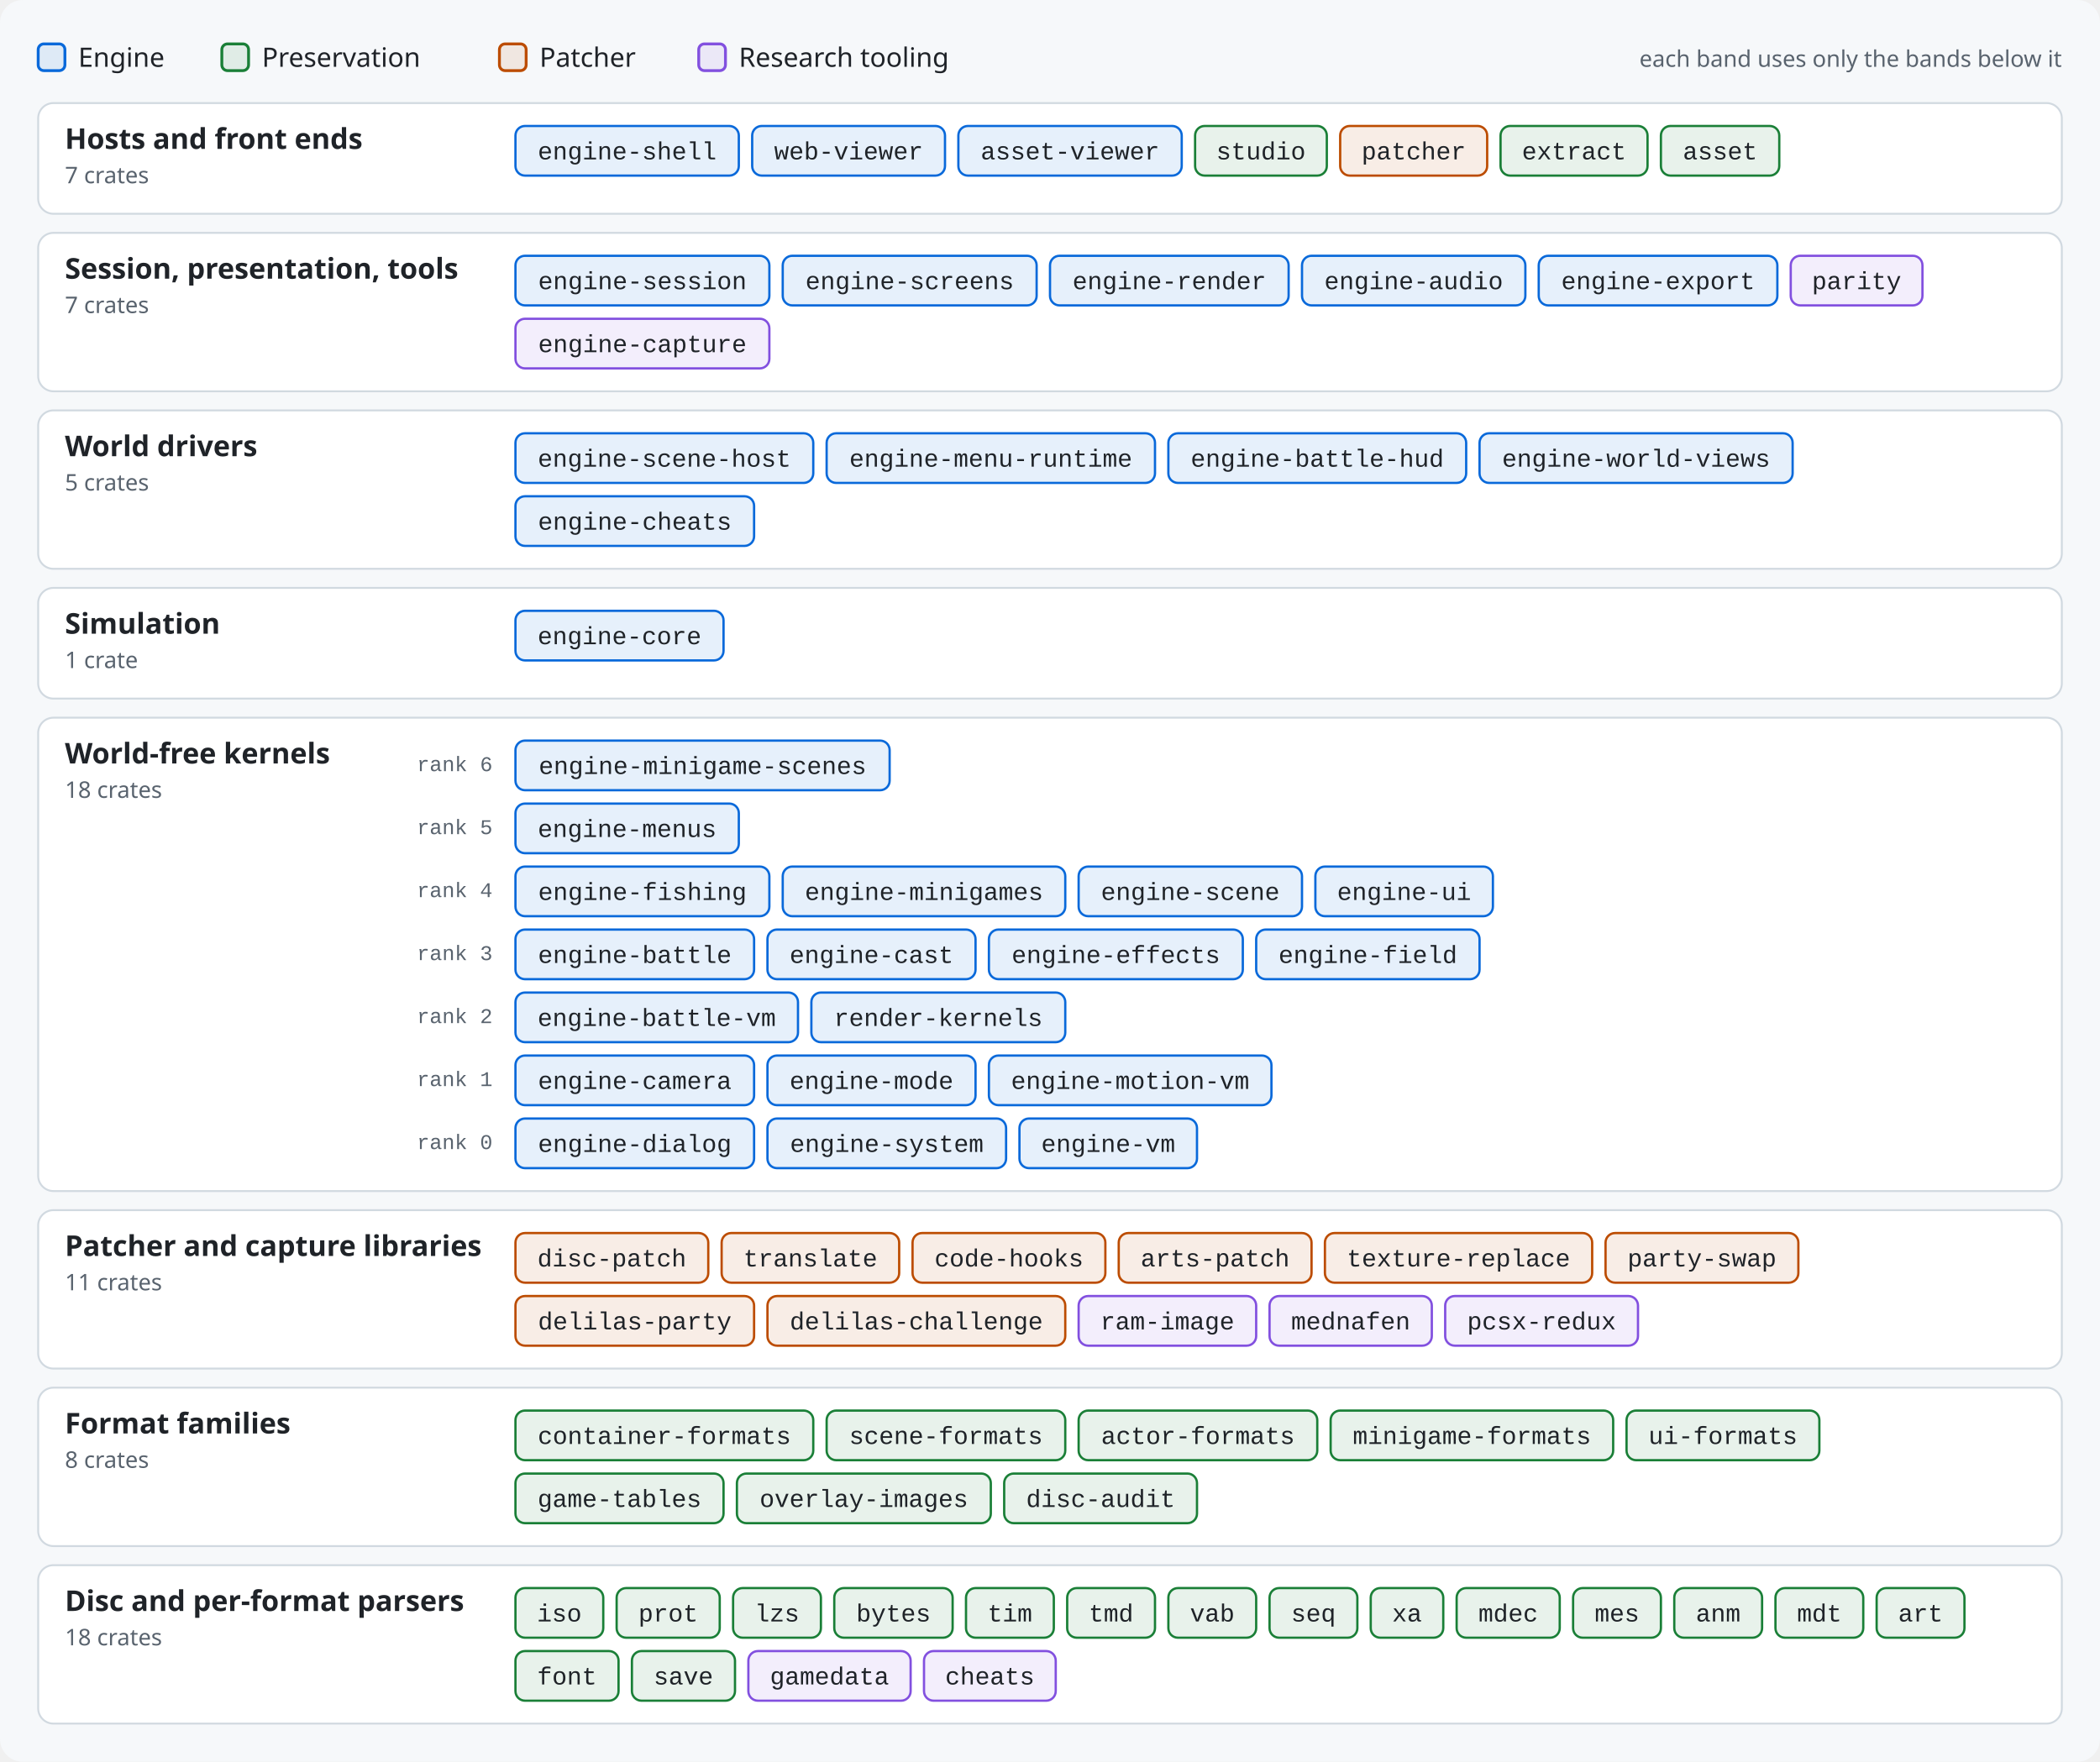
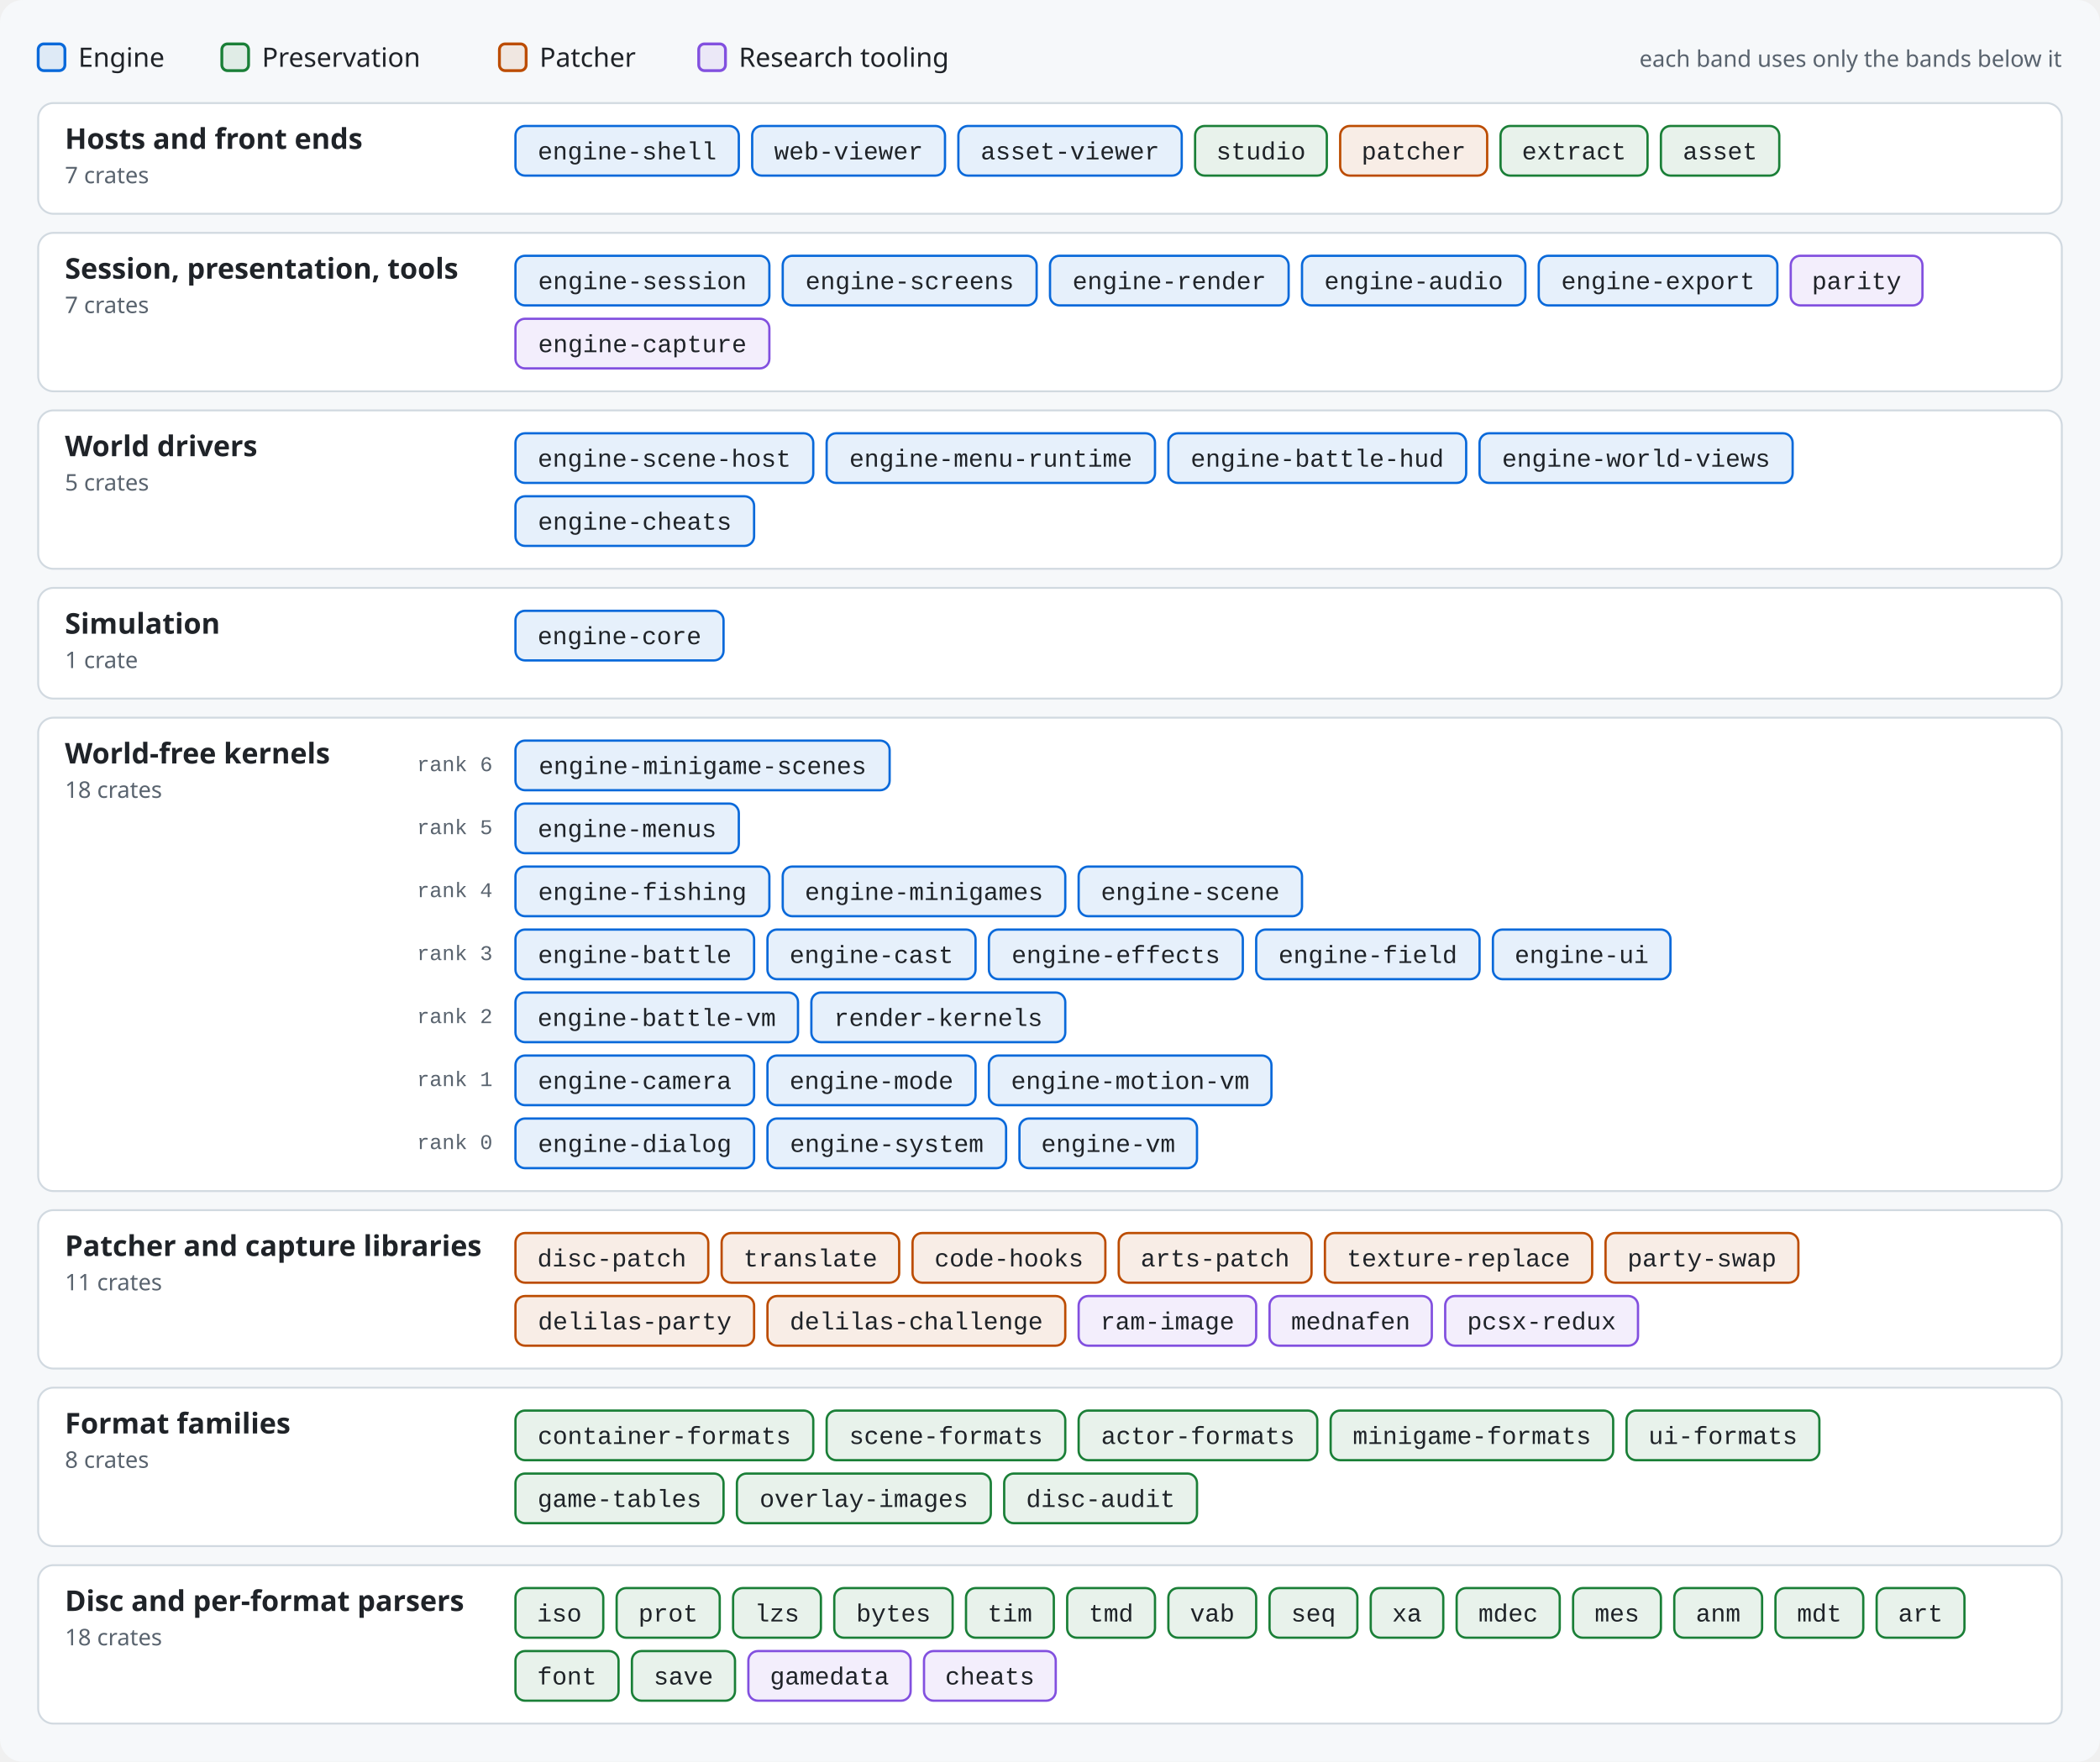
<svg xmlns="http://www.w3.org/2000/svg" viewBox="0 0 1100 923" width="1100" height="923" role="img" aria-labelledby="t d">
  <style>text{font-family:-apple-system, BlinkMacSystemFont, 'Segoe UI', 'Noto Sans', Helvetica, Arial, sans-serif;fill:#1f2328}.ch{font-family:ui-monospace, SFMono-Regular, Menlo, Consolas, 'Liberation Mono', monospace;font-size:13px}.bt{font-size:15px;font-weight:600}.mu{font-size:12px;fill:#59636e}.rk{font-family:ui-monospace, SFMono-Regular, Menlo, Consolas, 'Liberation Mono', monospace;font-size:11px;fill:#59636e}.lg{font-size:14px}</style>
  <rect width="1100" height="923" rx="12" fill="#f6f8fa" />
  <rect x="20" y="23" width="14" height="14" rx="3" fill="#0969da" fill-opacity="0.10" stroke="#0969da" stroke-width="1.5" />
  <text x="41" y="35" class="lg">Engine</text>
  <rect x="116.2" y="23" width="14" height="14" rx="3" fill="#1a7f37" fill-opacity="0.10" stroke="#1a7f37" stroke-width="1.5" />
  <text x="137.2" y="35" class="lg">Preservation</text>
  <rect x="261.6" y="23" width="14" height="14" rx="3" fill="#bc4c00" fill-opacity="0.10" stroke="#bc4c00" stroke-width="1.5" />
  <text x="282.6" y="35" class="lg">Patcher</text>
  <rect x="366" y="23" width="14" height="14" rx="3" fill="#8250df" fill-opacity="0.10" stroke="#8250df" stroke-width="1.5" />
  <text x="387" y="35" class="lg">Research tooling</text>
  <text x="1080" y="35" class="mu" text-anchor="end">each band uses only the bands below it</text>
  <rect x="20" y="54" width="1060" height="58" rx="8" fill="#ffffff" stroke="#d1d9e0" />
  <text x="34" y="78" class="bt">Hosts and front ends</text>
  <text x="34" y="96" class="mu">7 crates</text>
  <g>
    <rect x="270" y="66" width="117" height="26" rx="5" fill="#0969da" fill-opacity="0.10" stroke="#0969da" stroke-width="1.2" />
    <text x="328.5" y="83.5" class="ch" text-anchor="middle">engine-shell</text>
  </g>
  <g>
    <rect x="394" y="66" width="101" height="26" rx="5" fill="#0969da" fill-opacity="0.10" stroke="#0969da" stroke-width="1.2" />
    <text x="444.5" y="83.5" class="ch" text-anchor="middle">web-viewer</text>
  </g>
  <g>
    <rect x="502" y="66" width="117" height="26" rx="5" fill="#0969da" fill-opacity="0.10" stroke="#0969da" stroke-width="1.2" />
    <text x="560.5" y="83.5" class="ch" text-anchor="middle">asset-viewer</text>
  </g>
  <g>
    <rect x="626" y="66" width="69" height="26" rx="5" fill="#1a7f37" fill-opacity="0.10" stroke="#1a7f37" stroke-width="1.2" />
    <text x="660.5" y="83.5" class="ch" text-anchor="middle">studio</text>
  </g>
  <g>
    <rect x="702" y="66" width="77" height="26" rx="5" fill="#bc4c00" fill-opacity="0.10" stroke="#bc4c00" stroke-width="1.2" />
    <text x="740.5" y="83.5" class="ch" text-anchor="middle">patcher</text>
  </g>
  <g>
    <rect x="786" y="66" width="77" height="26" rx="5" fill="#1a7f37" fill-opacity="0.10" stroke="#1a7f37" stroke-width="1.2" />
    <text x="824.5" y="83.5" class="ch" text-anchor="middle">extract</text>
  </g>
  <g>
    <rect x="870" y="66" width="62" height="26" rx="5" fill="#1a7f37" fill-opacity="0.10" stroke="#1a7f37" stroke-width="1.2" />
    <text x="901.0" y="83.5" class="ch" text-anchor="middle">asset</text>
  </g>
  <rect x="20" y="122" width="1060" height="83" rx="8" fill="#ffffff" stroke="#d1d9e0" />
  <text x="34" y="146" class="bt">Session, presentation, tools</text>
  <text x="34" y="164" class="mu">7 crates</text>
  <g>
    <rect x="270" y="134" width="133" height="26" rx="5" fill="#0969da" fill-opacity="0.10" stroke="#0969da" stroke-width="1.2" />
    <text x="336.5" y="151.5" class="ch" text-anchor="middle">engine-session</text>
  </g>
  <g>
    <rect x="410" y="134" width="133" height="26" rx="5" fill="#0969da" fill-opacity="0.10" stroke="#0969da" stroke-width="1.2" />
    <text x="476.5" y="151.5" class="ch" text-anchor="middle">engine-screens</text>
  </g>
  <g>
    <rect x="550" y="134" width="125" height="26" rx="5" fill="#0969da" fill-opacity="0.10" stroke="#0969da" stroke-width="1.2" />
    <text x="612.5" y="151.5" class="ch" text-anchor="middle">engine-render</text>
  </g>
  <g>
    <rect x="682" y="134" width="117" height="26" rx="5" fill="#0969da" fill-opacity="0.10" stroke="#0969da" stroke-width="1.2" />
    <text x="740.5" y="151.5" class="ch" text-anchor="middle">engine-audio</text>
  </g>
  <g>
    <rect x="806" y="134" width="125" height="26" rx="5" fill="#0969da" fill-opacity="0.10" stroke="#0969da" stroke-width="1.2" />
    <text x="868.5" y="151.5" class="ch" text-anchor="middle">engine-export</text>
  </g>
  <g>
    <rect x="938" y="134" width="69" height="26" rx="5" fill="#8250df" fill-opacity="0.10" stroke="#8250df" stroke-width="1.2" />
    <text x="972.5" y="151.5" class="ch" text-anchor="middle">parity</text>
  </g>
  <g>
    <rect x="270" y="167" width="133" height="26" rx="5" fill="#8250df" fill-opacity="0.10" stroke="#8250df" stroke-width="1.2" />
    <text x="336.5" y="184.5" class="ch" text-anchor="middle">engine-capture</text>
  </g>
  <rect x="20" y="215" width="1060" height="83" rx="8" fill="#ffffff" stroke="#d1d9e0" />
  <text x="34" y="239" class="bt">World drivers</text>
  <text x="34" y="257" class="mu">5 crates</text>
  <g>
    <rect x="270" y="227" width="156" height="26" rx="5" fill="#0969da" fill-opacity="0.10" stroke="#0969da" stroke-width="1.2" />
    <text x="348.0" y="244.5" class="ch" text-anchor="middle">engine-scene-host</text>
  </g>
  <g>
    <rect x="433" y="227" width="172" height="26" rx="5" fill="#0969da" fill-opacity="0.10" stroke="#0969da" stroke-width="1.2" />
    <text x="519.0" y="244.5" class="ch" text-anchor="middle">engine-menu-runtime</text>
  </g>
  <g>
    <rect x="612" y="227" width="156" height="26" rx="5" fill="#0969da" fill-opacity="0.10" stroke="#0969da" stroke-width="1.2" />
    <text x="690.0" y="244.5" class="ch" text-anchor="middle">engine-battle-hud</text>
  </g>
  <g>
    <rect x="775" y="227" width="164" height="26" rx="5" fill="#0969da" fill-opacity="0.10" stroke="#0969da" stroke-width="1.2" />
    <text x="857.0" y="244.5" class="ch" text-anchor="middle">engine-world-views</text>
  </g>
  <g>
    <rect x="270" y="260" width="125" height="26" rx="5" fill="#0969da" fill-opacity="0.10" stroke="#0969da" stroke-width="1.2" />
    <text x="332.5" y="277.5" class="ch" text-anchor="middle">engine-cheats</text>
  </g>
  <rect x="20" y="308" width="1060" height="58" rx="8" fill="#ffffff" stroke="#d1d9e0" />
  <text x="34" y="332" class="bt">Simulation</text>
  <text x="34" y="350" class="mu">1 crate</text>
  <g>
    <rect x="270" y="320" width="109" height="26" rx="5" fill="#0969da" fill-opacity="0.10" stroke="#0969da" stroke-width="1.2" />
    <text x="324.5" y="337.5" class="ch" text-anchor="middle">engine-core</text>
  </g>
  <rect x="20" y="376" width="1060" height="248" rx="8" fill="#ffffff" stroke="#d1d9e0" />
  <text x="34" y="400" class="bt">World-free kernels</text>
  <text x="34" y="418" class="mu">18 crates</text>
  <text x="258" y="404" class="rk" text-anchor="end">rank 6</text>
  <g>
    <rect x="270" y="388" width="196" height="26" rx="5" fill="#0969da" fill-opacity="0.10" stroke="#0969da" stroke-width="1.2" />
    <text x="368.0" y="405.5" class="ch" text-anchor="middle">engine-minigame-scenes</text>
  </g>
  <text x="258" y="437" class="rk" text-anchor="end">rank 5</text>
  <g>
    <rect x="270" y="421" width="117" height="26" rx="5" fill="#0969da" fill-opacity="0.10" stroke="#0969da" stroke-width="1.2" />
    <text x="328.5" y="438.5" class="ch" text-anchor="middle">engine-menus</text>
  </g>
  <text x="258" y="470" class="rk" text-anchor="end">rank 4</text>
  <g>
    <rect x="270" y="454" width="133" height="26" rx="5" fill="#0969da" fill-opacity="0.10" stroke="#0969da" stroke-width="1.2" />
    <text x="336.5" y="471.5" class="ch" text-anchor="middle">engine-fishing</text>
  </g>
  <g>
    <rect x="410" y="454" width="148" height="26" rx="5" fill="#0969da" fill-opacity="0.10" stroke="#0969da" stroke-width="1.2" />
    <text x="484.0" y="471.5" class="ch" text-anchor="middle">engine-minigames</text>
  </g>
  <g>
    <rect x="565" y="454" width="117" height="26" rx="5" fill="#0969da" fill-opacity="0.10" stroke="#0969da" stroke-width="1.2" />
    <text x="623.5" y="471.5" class="ch" text-anchor="middle">engine-scene</text>
  </g>
-   <g>
-     <rect x="689" y="454" width="93" height="26" rx="5" fill="#0969da" fill-opacity="0.10" stroke="#0969da" stroke-width="1.2" />
-     <text x="735.5" y="471.5" class="ch" text-anchor="middle">engine-ui</text>
-   </g>
  <text x="258" y="503" class="rk" text-anchor="end">rank 3</text>
  <g>
    <rect x="270" y="487" width="125" height="26" rx="5" fill="#0969da" fill-opacity="0.10" stroke="#0969da" stroke-width="1.2" />
    <text x="332.5" y="504.5" class="ch" text-anchor="middle">engine-battle</text>
  </g>
  <g>
    <rect x="402" y="487" width="109" height="26" rx="5" fill="#0969da" fill-opacity="0.10" stroke="#0969da" stroke-width="1.2" />
    <text x="456.5" y="504.5" class="ch" text-anchor="middle">engine-cast</text>
  </g>
  <g>
    <rect x="518" y="487" width="133" height="26" rx="5" fill="#0969da" fill-opacity="0.10" stroke="#0969da" stroke-width="1.2" />
    <text x="584.5" y="504.5" class="ch" text-anchor="middle">engine-effects</text>
  </g>
  <g>
    <rect x="658" y="487" width="117" height="26" rx="5" fill="#0969da" fill-opacity="0.10" stroke="#0969da" stroke-width="1.2" />
    <text x="716.5" y="504.5" class="ch" text-anchor="middle">engine-field</text>
+   </g>
+   <g>
+     <rect x="782" y="487" width="93" height="26" rx="5" fill="#0969da" fill-opacity="0.10" stroke="#0969da" stroke-width="1.2" />
+     <text x="828.5" y="504.5" class="ch" text-anchor="middle">engine-ui</text>
  </g>
  <text x="258" y="536" class="rk" text-anchor="end">rank 2</text>
  <g>
    <rect x="270" y="520" width="148" height="26" rx="5" fill="#0969da" fill-opacity="0.10" stroke="#0969da" stroke-width="1.2" />
    <text x="344.0" y="537.5" class="ch" text-anchor="middle">engine-battle-vm</text>
  </g>
  <g>
    <rect x="425" y="520" width="133" height="26" rx="5" fill="#0969da" fill-opacity="0.10" stroke="#0969da" stroke-width="1.2" />
    <text x="491.5" y="537.5" class="ch" text-anchor="middle">render-kernels</text>
  </g>
  <text x="258" y="569" class="rk" text-anchor="end">rank 1</text>
  <g>
    <rect x="270" y="553" width="125" height="26" rx="5" fill="#0969da" fill-opacity="0.10" stroke="#0969da" stroke-width="1.2" />
    <text x="332.5" y="570.5" class="ch" text-anchor="middle">engine-camera</text>
  </g>
  <g>
    <rect x="402" y="553" width="109" height="26" rx="5" fill="#0969da" fill-opacity="0.10" stroke="#0969da" stroke-width="1.2" />
    <text x="456.5" y="570.5" class="ch" text-anchor="middle">engine-mode</text>
  </g>
  <g>
    <rect x="518" y="553" width="148" height="26" rx="5" fill="#0969da" fill-opacity="0.10" stroke="#0969da" stroke-width="1.2" />
    <text x="592.0" y="570.5" class="ch" text-anchor="middle">engine-motion-vm</text>
  </g>
  <text x="258" y="602" class="rk" text-anchor="end">rank 0</text>
  <g>
    <rect x="270" y="586" width="125" height="26" rx="5" fill="#0969da" fill-opacity="0.10" stroke="#0969da" stroke-width="1.2" />
    <text x="332.5" y="603.5" class="ch" text-anchor="middle">engine-dialog</text>
  </g>
  <g>
    <rect x="402" y="586" width="125" height="26" rx="5" fill="#0969da" fill-opacity="0.10" stroke="#0969da" stroke-width="1.2" />
    <text x="464.5" y="603.5" class="ch" text-anchor="middle">engine-system</text>
  </g>
  <g>
    <rect x="534" y="586" width="93" height="26" rx="5" fill="#0969da" fill-opacity="0.10" stroke="#0969da" stroke-width="1.2" />
    <text x="580.5" y="603.5" class="ch" text-anchor="middle">engine-vm</text>
  </g>
  <rect x="20" y="634" width="1060" height="83" rx="8" fill="#ffffff" stroke="#d1d9e0" />
  <text x="34" y="658" class="bt">Patcher and capture libraries</text>
  <text x="34" y="676" class="mu">11 crates</text>
  <g>
    <rect x="270" y="646" width="101" height="26" rx="5" fill="#bc4c00" fill-opacity="0.10" stroke="#bc4c00" stroke-width="1.2" />
    <text x="320.5" y="663.5" class="ch" text-anchor="middle">disc-patch</text>
  </g>
  <g>
    <rect x="378" y="646" width="93" height="26" rx="5" fill="#bc4c00" fill-opacity="0.10" stroke="#bc4c00" stroke-width="1.2" />
    <text x="424.5" y="663.5" class="ch" text-anchor="middle">translate</text>
  </g>
  <g>
    <rect x="478" y="646" width="101" height="26" rx="5" fill="#bc4c00" fill-opacity="0.10" stroke="#bc4c00" stroke-width="1.2" />
    <text x="528.5" y="663.5" class="ch" text-anchor="middle">code-hooks</text>
  </g>
  <g>
    <rect x="586" y="646" width="101" height="26" rx="5" fill="#bc4c00" fill-opacity="0.10" stroke="#bc4c00" stroke-width="1.2" />
    <text x="636.5" y="663.5" class="ch" text-anchor="middle">arts-patch</text>
  </g>
  <g>
    <rect x="694" y="646" width="140" height="26" rx="5" fill="#bc4c00" fill-opacity="0.10" stroke="#bc4c00" stroke-width="1.2" />
    <text x="764.0" y="663.5" class="ch" text-anchor="middle">texture-replace</text>
  </g>
  <g>
    <rect x="841" y="646" width="101" height="26" rx="5" fill="#bc4c00" fill-opacity="0.10" stroke="#bc4c00" stroke-width="1.2" />
    <text x="891.5" y="663.5" class="ch" text-anchor="middle">party-swap</text>
  </g>
  <g>
    <rect x="270" y="679" width="125" height="26" rx="5" fill="#bc4c00" fill-opacity="0.10" stroke="#bc4c00" stroke-width="1.2" />
    <text x="332.5" y="696.5" class="ch" text-anchor="middle">delilas-party</text>
  </g>
  <g>
    <rect x="402" y="679" width="156" height="26" rx="5" fill="#bc4c00" fill-opacity="0.10" stroke="#bc4c00" stroke-width="1.2" />
    <text x="480.0" y="696.5" class="ch" text-anchor="middle">delilas-challenge</text>
  </g>
  <g>
    <rect x="565" y="679" width="93" height="26" rx="5" fill="#8250df" fill-opacity="0.10" stroke="#8250df" stroke-width="1.2" />
    <text x="611.5" y="696.5" class="ch" text-anchor="middle">ram-image</text>
  </g>
  <g>
    <rect x="665" y="679" width="85" height="26" rx="5" fill="#8250df" fill-opacity="0.10" stroke="#8250df" stroke-width="1.2" />
    <text x="707.5" y="696.5" class="ch" text-anchor="middle">mednafen</text>
  </g>
  <g>
    <rect x="757" y="679" width="101" height="26" rx="5" fill="#8250df" fill-opacity="0.10" stroke="#8250df" stroke-width="1.2" />
    <text x="807.5" y="696.5" class="ch" text-anchor="middle">pcsx-redux</text>
  </g>
  <rect x="20" y="727" width="1060" height="83" rx="8" fill="#ffffff" stroke="#d1d9e0" />
  <text x="34" y="751" class="bt">Format families</text>
  <text x="34" y="769" class="mu">8 crates</text>
  <g>
    <rect x="270" y="739" width="156" height="26" rx="5" fill="#1a7f37" fill-opacity="0.10" stroke="#1a7f37" stroke-width="1.2" />
    <text x="348.0" y="756.5" class="ch" text-anchor="middle">container-formats</text>
  </g>
  <g>
    <rect x="433" y="739" width="125" height="26" rx="5" fill="#1a7f37" fill-opacity="0.10" stroke="#1a7f37" stroke-width="1.2" />
    <text x="495.5" y="756.5" class="ch" text-anchor="middle">scene-formats</text>
  </g>
  <g>
    <rect x="565" y="739" width="125" height="26" rx="5" fill="#1a7f37" fill-opacity="0.10" stroke="#1a7f37" stroke-width="1.2" />
    <text x="627.5" y="756.5" class="ch" text-anchor="middle">actor-formats</text>
  </g>
  <g>
    <rect x="697" y="739" width="148" height="26" rx="5" fill="#1a7f37" fill-opacity="0.10" stroke="#1a7f37" stroke-width="1.2" />
    <text x="771.0" y="756.5" class="ch" text-anchor="middle">minigame-formats</text>
  </g>
  <g>
    <rect x="852" y="739" width="101" height="26" rx="5" fill="#1a7f37" fill-opacity="0.10" stroke="#1a7f37" stroke-width="1.2" />
    <text x="902.5" y="756.5" class="ch" text-anchor="middle">ui-formats</text>
  </g>
  <g>
    <rect x="270" y="772" width="109" height="26" rx="5" fill="#1a7f37" fill-opacity="0.10" stroke="#1a7f37" stroke-width="1.2" />
    <text x="324.5" y="789.5" class="ch" text-anchor="middle">game-tables</text>
  </g>
  <g>
    <rect x="386" y="772" width="133" height="26" rx="5" fill="#1a7f37" fill-opacity="0.10" stroke="#1a7f37" stroke-width="1.2" />
    <text x="452.5" y="789.5" class="ch" text-anchor="middle">overlay-images</text>
  </g>
  <g>
    <rect x="526" y="772" width="101" height="26" rx="5" fill="#1a7f37" fill-opacity="0.10" stroke="#1a7f37" stroke-width="1.2" />
    <text x="576.5" y="789.5" class="ch" text-anchor="middle">disc-audit</text>
  </g>
  <rect x="20" y="820" width="1060" height="83" rx="8" fill="#ffffff" stroke="#d1d9e0" />
  <text x="34" y="844" class="bt">Disc and per-format parsers</text>
  <text x="34" y="862" class="mu">18 crates</text>
  <g>
    <rect x="270" y="832" width="46" height="26" rx="5" fill="#1a7f37" fill-opacity="0.10" stroke="#1a7f37" stroke-width="1.2" />
    <text x="293.0" y="849.5" class="ch" text-anchor="middle">iso</text>
  </g>
  <g>
    <rect x="323" y="832" width="54" height="26" rx="5" fill="#1a7f37" fill-opacity="0.10" stroke="#1a7f37" stroke-width="1.2" />
    <text x="350.0" y="849.5" class="ch" text-anchor="middle">prot</text>
  </g>
  <g>
    <rect x="384" y="832" width="46" height="26" rx="5" fill="#1a7f37" fill-opacity="0.10" stroke="#1a7f37" stroke-width="1.2" />
    <text x="407.0" y="849.5" class="ch" text-anchor="middle">lzs</text>
  </g>
  <g>
    <rect x="437" y="832" width="62" height="26" rx="5" fill="#1a7f37" fill-opacity="0.10" stroke="#1a7f37" stroke-width="1.2" />
    <text x="468.0" y="849.5" class="ch" text-anchor="middle">bytes</text>
  </g>
  <g>
    <rect x="506" y="832" width="46" height="26" rx="5" fill="#1a7f37" fill-opacity="0.10" stroke="#1a7f37" stroke-width="1.2" />
    <text x="529.0" y="849.5" class="ch" text-anchor="middle">tim</text>
  </g>
  <g>
    <rect x="559" y="832" width="46" height="26" rx="5" fill="#1a7f37" fill-opacity="0.10" stroke="#1a7f37" stroke-width="1.2" />
    <text x="582.0" y="849.5" class="ch" text-anchor="middle">tmd</text>
  </g>
  <g>
    <rect x="612" y="832" width="46" height="26" rx="5" fill="#1a7f37" fill-opacity="0.10" stroke="#1a7f37" stroke-width="1.2" />
    <text x="635.0" y="849.5" class="ch" text-anchor="middle">vab</text>
  </g>
  <g>
    <rect x="665" y="832" width="46" height="26" rx="5" fill="#1a7f37" fill-opacity="0.10" stroke="#1a7f37" stroke-width="1.2" />
    <text x="688.0" y="849.5" class="ch" text-anchor="middle">seq</text>
  </g>
  <g>
    <rect x="718" y="832" width="38" height="26" rx="5" fill="#1a7f37" fill-opacity="0.10" stroke="#1a7f37" stroke-width="1.2" />
    <text x="737.0" y="849.5" class="ch" text-anchor="middle">xa</text>
  </g>
  <g>
    <rect x="763" y="832" width="54" height="26" rx="5" fill="#1a7f37" fill-opacity="0.10" stroke="#1a7f37" stroke-width="1.2" />
    <text x="790.0" y="849.5" class="ch" text-anchor="middle">mdec</text>
  </g>
  <g>
    <rect x="824" y="832" width="46" height="26" rx="5" fill="#1a7f37" fill-opacity="0.10" stroke="#1a7f37" stroke-width="1.2" />
    <text x="847.0" y="849.5" class="ch" text-anchor="middle">mes</text>
  </g>
  <g>
    <rect x="877" y="832" width="46" height="26" rx="5" fill="#1a7f37" fill-opacity="0.10" stroke="#1a7f37" stroke-width="1.2" />
    <text x="900.0" y="849.5" class="ch" text-anchor="middle">anm</text>
  </g>
  <g>
    <rect x="930" y="832" width="46" height="26" rx="5" fill="#1a7f37" fill-opacity="0.10" stroke="#1a7f37" stroke-width="1.2" />
    <text x="953.0" y="849.5" class="ch" text-anchor="middle">mdt</text>
  </g>
  <g>
    <rect x="983" y="832" width="46" height="26" rx="5" fill="#1a7f37" fill-opacity="0.10" stroke="#1a7f37" stroke-width="1.2" />
    <text x="1006.0" y="849.5" class="ch" text-anchor="middle">art</text>
  </g>
  <g>
    <rect x="270" y="865" width="54" height="26" rx="5" fill="#1a7f37" fill-opacity="0.10" stroke="#1a7f37" stroke-width="1.2" />
    <text x="297.0" y="882.5" class="ch" text-anchor="middle">font</text>
  </g>
  <g>
    <rect x="331" y="865" width="54" height="26" rx="5" fill="#1a7f37" fill-opacity="0.10" stroke="#1a7f37" stroke-width="1.2" />
    <text x="358.0" y="882.5" class="ch" text-anchor="middle">save</text>
  </g>
  <g>
    <rect x="392" y="865" width="85" height="26" rx="5" fill="#8250df" fill-opacity="0.10" stroke="#8250df" stroke-width="1.2" />
    <text x="434.5" y="882.5" class="ch" text-anchor="middle">gamedata</text>
  </g>
  <g>
    <rect x="484" y="865" width="69" height="26" rx="5" fill="#8250df" fill-opacity="0.10" stroke="#8250df" stroke-width="1.2" />
    <text x="518.5" y="882.5" class="ch" text-anchor="middle">cheats</text>
  </g>
</svg>
